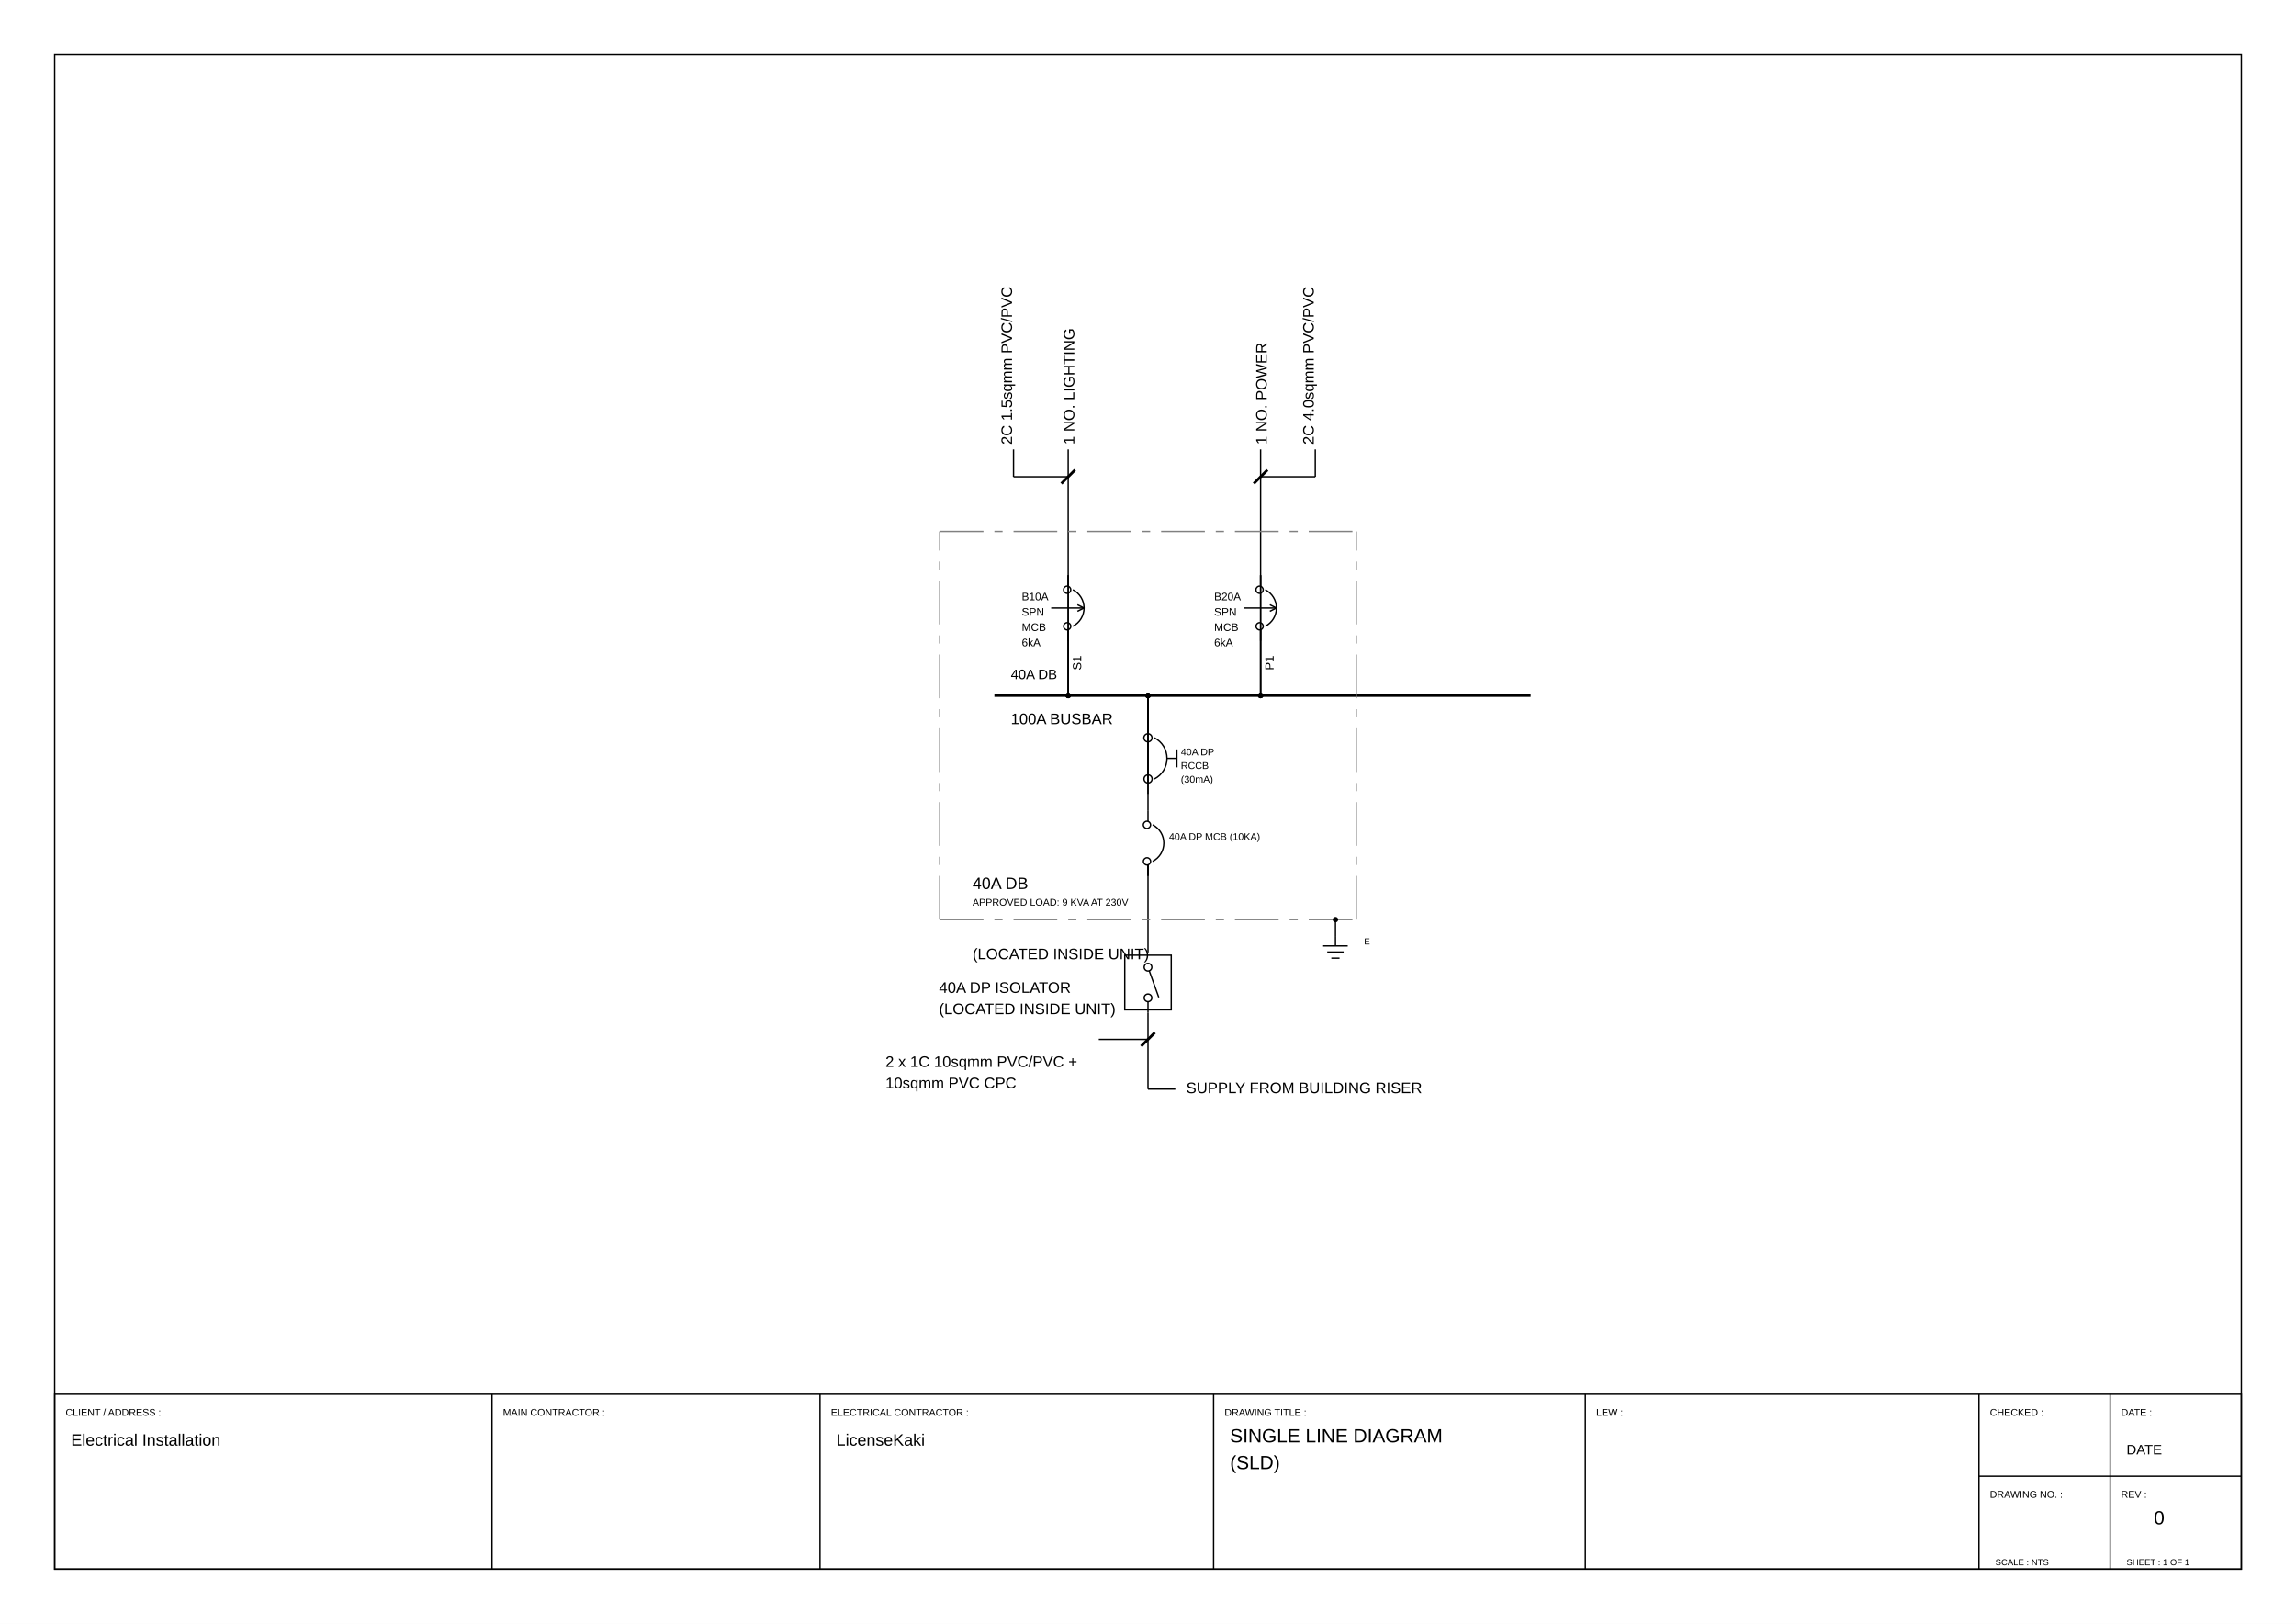
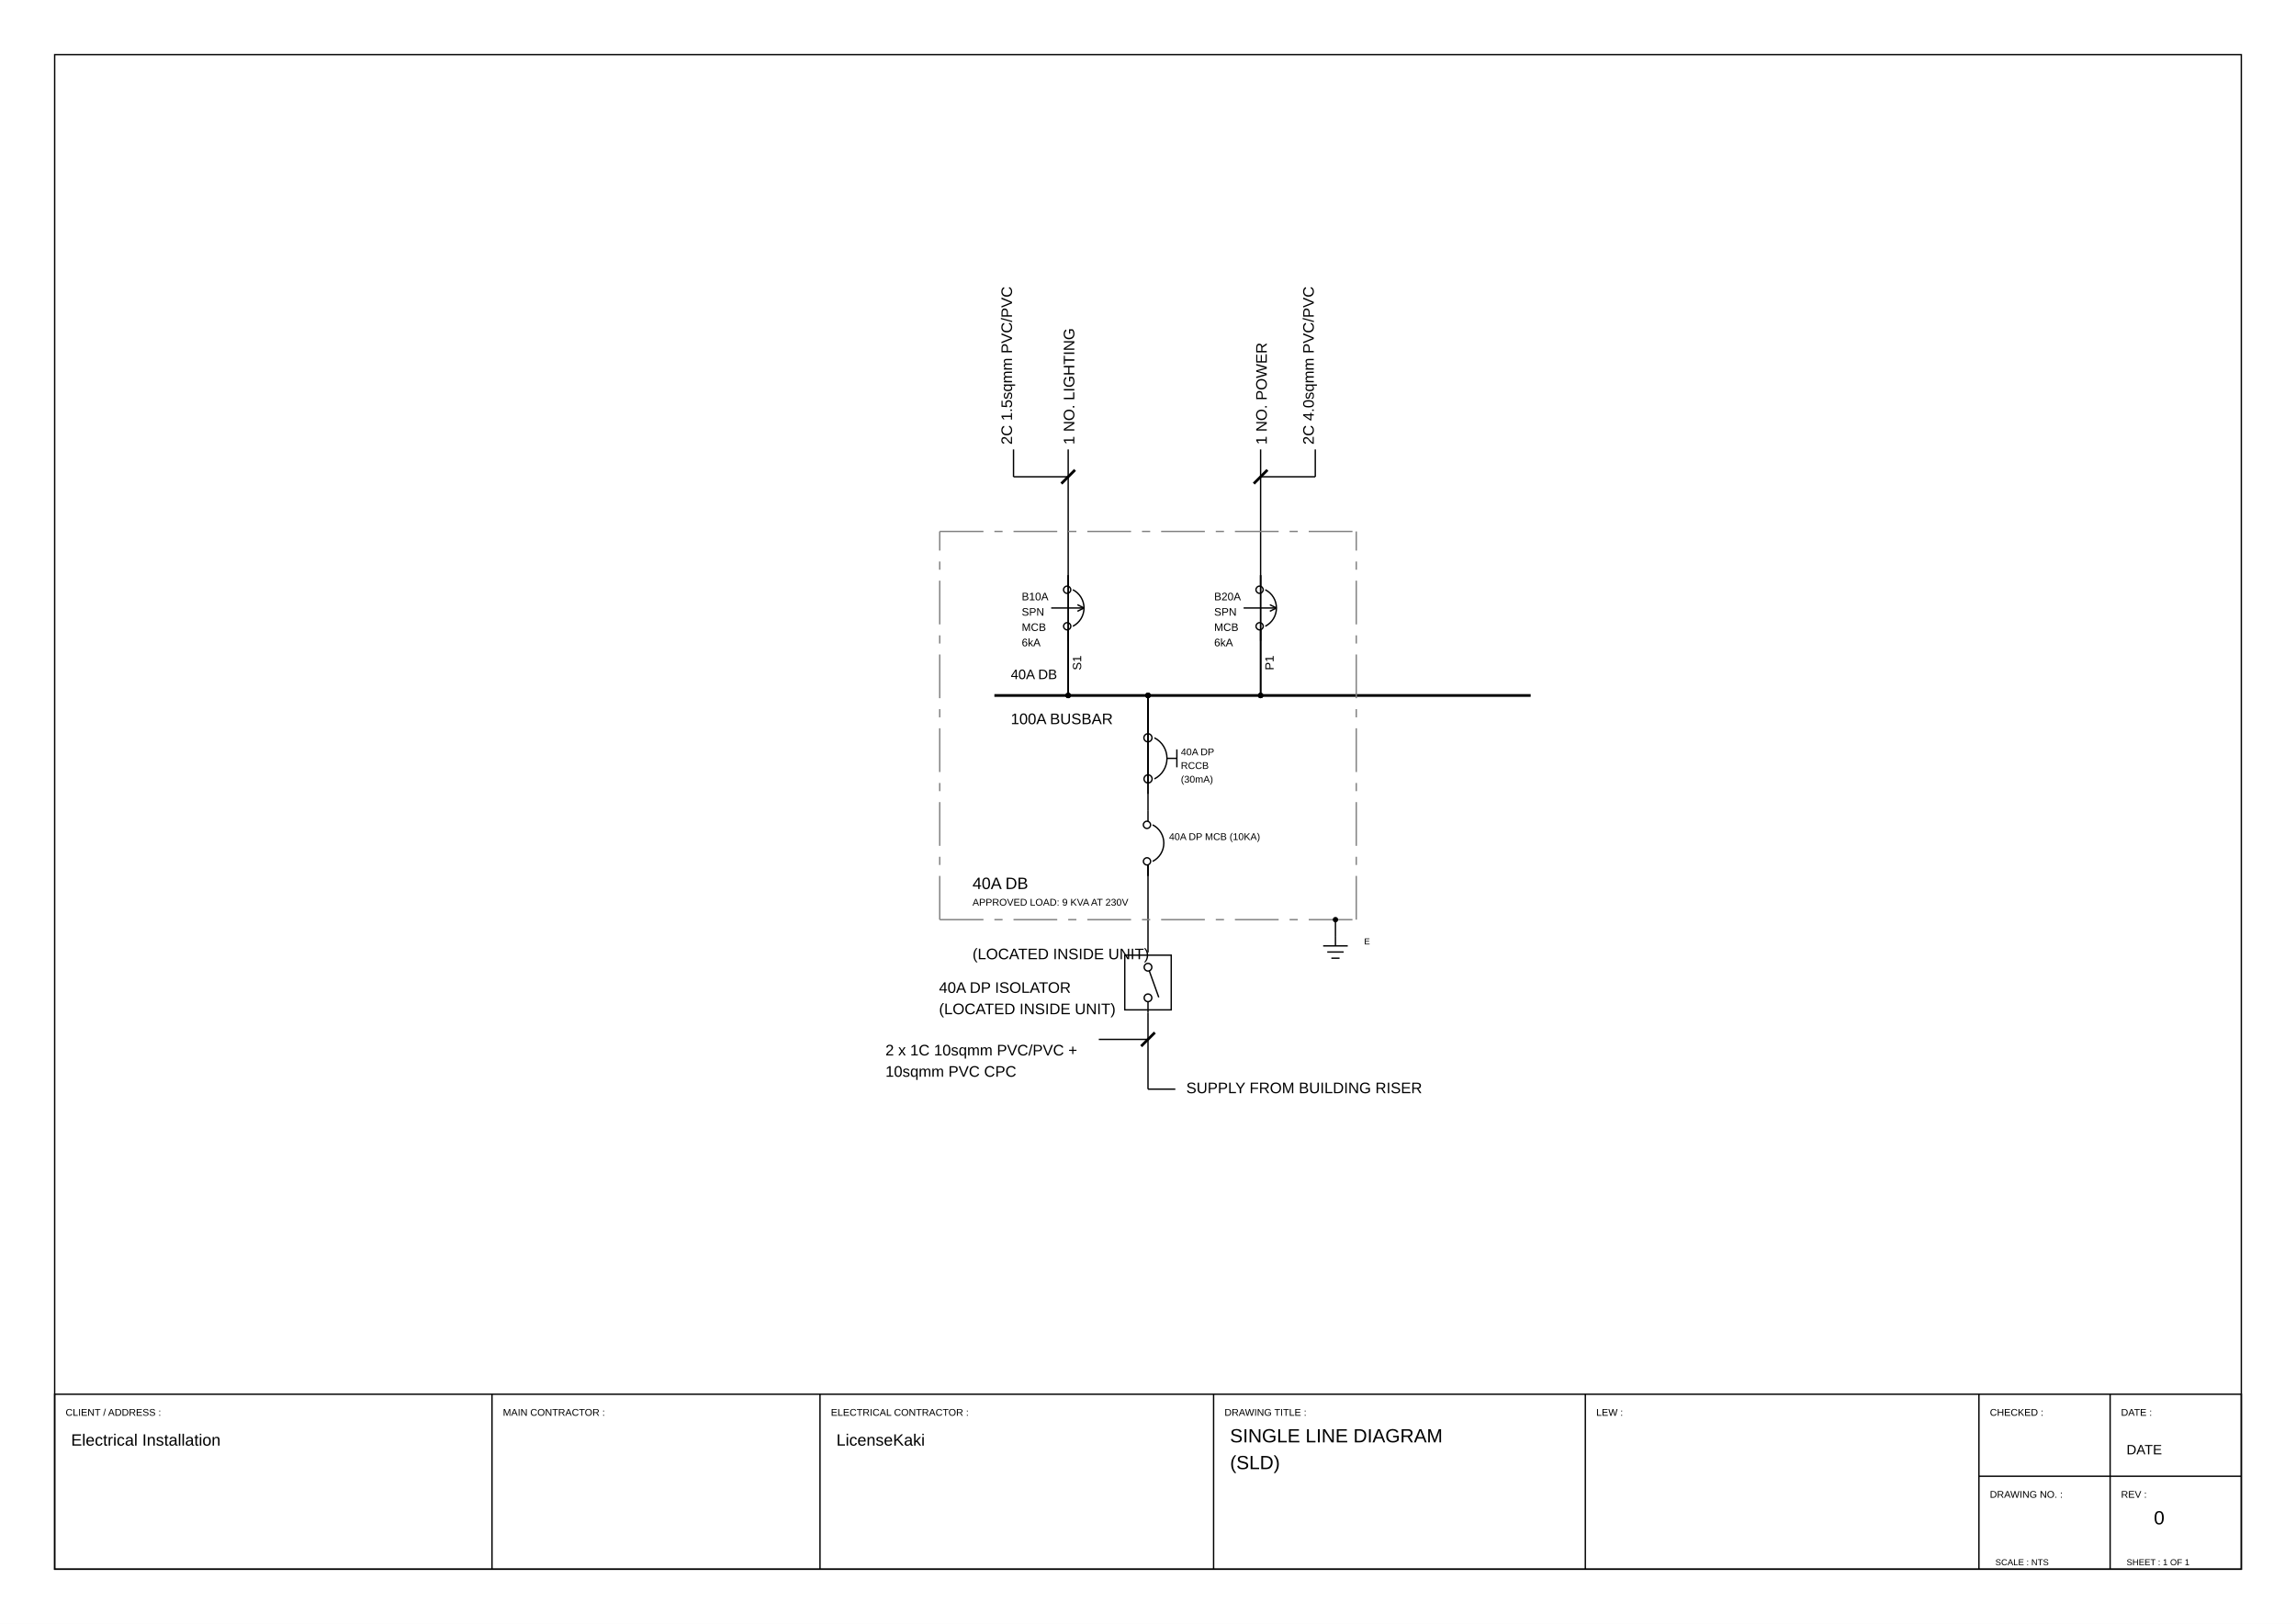
<svg xmlns="http://www.w3.org/2000/svg" viewBox="0 0 420.0 297.0" width="420.0mm" height="297.0mm">
  <rect width="420.0" height="297.0" fill="white" />
  <polygon points="10.00,287.00 410.00,287.00 410.00,10.00 10.00,10.00" stroke="#000000" stroke-width="0.25" fill="none" />
  <polygon points="10.00,287.00 410.00,287.00 410.00,255.00 10.00,255.00" stroke="#000000" stroke-width="0.25" fill="none" />
  <line x1="90.00" y1="255.00" x2="90.00" y2="287.00" stroke="#000000" stroke-width="0.25" fill="none" />
  <line x1="150.00" y1="255.00" x2="150.00" y2="287.00" stroke="#000000" stroke-width="0.25" fill="none" />
  <line x1="222.00" y1="255.00" x2="222.00" y2="287.00" stroke="#000000" stroke-width="0.25" fill="none" />
  <line x1="290.00" y1="255.00" x2="290.00" y2="287.00" stroke="#000000" stroke-width="0.25" fill="none" />
  <line x1="362.00" y1="255.00" x2="362.00" y2="287.00" stroke="#000000" stroke-width="0.25" fill="none" />
  <line x1="362.00" y1="270.00" x2="410.00" y2="270.00" stroke="#000000" stroke-width="0.25" fill="none" />
  <line x1="386.00" y1="255.00" x2="386.00" y2="287.00" stroke="#000000" stroke-width="0.25" fill="none" />
  <text x="12.00" y="258.94" font-family="Arial, Helvetica, sans-serif" font-size="1.8" fill="#000000">CLIENT / ADDRESS :</text>
  <text x="92.00" y="258.94" font-family="Arial, Helvetica, sans-serif" font-size="1.8" fill="#000000">MAIN CONTRACTOR :</text>
  <text x="152.00" y="258.94" font-family="Arial, Helvetica, sans-serif" font-size="1.8" fill="#000000">ELECTRICAL CONTRACTOR :</text>
  <text x="224.00" y="258.94" font-family="Arial, Helvetica, sans-serif" font-size="1.8" fill="#000000">DRAWING TITLE :</text>
  <text x="292.00" y="258.94" font-family="Arial, Helvetica, sans-serif" font-size="1.8" fill="#000000">LEW :</text>
  <text x="364.00" y="258.94" font-family="Arial, Helvetica, sans-serif" font-size="1.8" fill="#000000">CHECKED :</text>
  <text x="388.00" y="258.94" font-family="Arial, Helvetica, sans-serif" font-size="1.8" fill="#000000">DATE :</text>
  <text x="364.00" y="273.94" font-family="Arial, Helvetica, sans-serif" font-size="1.8" fill="#000000">DRAWING NO. :</text>
  <text x="388.00" y="273.94" font-family="Arial, Helvetica, sans-serif" font-size="1.8" fill="#000000">REV :</text>
  <text x="217.00" y="199.94" font-family="Arial, Helvetica, sans-serif" font-size="2.8" fill="#000000">SUPPLY FROM BUILDING RISER</text>
  <circle cx="210.00" cy="182.50" r="0.70" stroke="#000000" stroke-width="0.25" fill="none" />
  <circle cx="210.00" cy="176.90" r="0.70" stroke="#000000" stroke-width="0.25" fill="none" />
  <polyline points="210.23,177.56 211.97,182.41" stroke="#000000" stroke-width="0.25" fill="none" />
  <polygon points="205.75,184.70 214.25,184.70 214.25,174.70 205.75,174.70" stroke="#000000" stroke-width="0.25" fill="none" />
  <text x="171.77" y="181.59" font-family="Arial, Helvetica, sans-serif" font-size="2.8" fill="#000000">
    <tspan x="171.77">40A DP ISOLATOR</tspan>
    <tspan x="171.77" dy="3.9">(LOCATED INSIDE UNIT)</tspan>
  </text>
  <path d="M 210.85,157.54 A 3.75,3.75 0 0,0 210.85,150.86" stroke="#000000" stroke-width="0.25" fill="none" />
  <circle cx="209.81" cy="150.86" r="0.66" stroke="#000000" stroke-width="0.25" fill="none" />
  <circle cx="209.82" cy="157.54" r="0.66" stroke="#000000" stroke-width="0.25" fill="none" />
  <line x1="210.00" y1="158.20" x2="210.00" y2="160.20" stroke="#000000" stroke-width="0.25" fill="none" />
  <line x1="210.00" y1="150.20" x2="210.00" y2="148.20" stroke="#000000" stroke-width="0.25" fill="none" />
  <text x="213.85" y="153.64" font-family="Arial, Helvetica, sans-serif" font-size="1.8" fill="#000000">40A DP MCB (10KA)</text>
  <path d="M 211.17,142.46 A 4.22,4.22 0 0,0 211.17,134.94" stroke="#000000" stroke-width="0.25" fill="none" />
  <circle cx="209.99" cy="134.94" r="0.74" stroke="#000000" stroke-width="0.25" fill="none" />
  <circle cx="210.01" cy="142.46" r="0.74" stroke="#000000" stroke-width="0.25" fill="none" />
  <line x1="213.47" y1="138.70" x2="215.28" y2="138.70" stroke="#000000" stroke-width="0.25" fill="none" />
  <line x1="215.28" y1="140.34" x2="215.28" y2="137.06" stroke="#000000" stroke-width="0.25" fill="none" />
  <line x1="210.00" y1="143.20" x2="210.00" y2="145.20" stroke="#000000" stroke-width="0.25" fill="none" />
  <line x1="210.00" y1="134.20" x2="210.00" y2="132.20" stroke="#000000" stroke-width="0.25" fill="none" />
  <text x="216.01" y="138.14" font-family="Arial, Helvetica, sans-serif" font-size="1.8" fill="#000000">
    <tspan x="216.01">40A DP</tspan>
    <tspan x="216.01" dy="2.5">RCCB </tspan>
    <tspan x="216.01" dy="2.5">(30mA)</tspan>
  </text>
  <line x1="181.90" y1="127.20" x2="280.00" y2="127.20" stroke="#000000" stroke-width="0.50" fill="none" />
  <text x="184.90" y="124.20" font-family="Arial, Helvetica, sans-serif" font-size="2.5" fill="#000000">40A DB</text>
  <text x="184.90" y="132.44" font-family="Arial, Helvetica, sans-serif" font-size="2.8" fill="#000000">100A BUSBAR</text>
  <text x="196.90" y="123.46" font-family="Arial, Helvetica, sans-serif" font-size="2.2" fill="#000000" transform="rotate(-90.0,196.90,122.58)">S1</text>
  <path d="M 196.25,114.54 A 3.75,3.75 0 0,0 196.25,107.86" stroke="#000000" stroke-width="0.25" fill="none" />
  <circle cx="195.21" cy="107.86" r="0.66" stroke="#000000" stroke-width="0.25" fill="none" />
  <circle cx="195.22" cy="114.54" r="0.66" stroke="#000000" stroke-width="0.25" fill="none" />
  <line x1="195.40" y1="115.20" x2="195.40" y2="117.20" stroke="#000000" stroke-width="0.25" fill="none" />
  <line x1="195.40" y1="107.20" x2="195.40" y2="105.20" stroke="#000000" stroke-width="0.25" fill="none" />
  <line x1="192.29" y1="111.20" x2="198.29" y2="111.20" stroke="#000000" stroke-width="0.25" fill="none" />
  <line x1="198.29" y1="111.20" x2="197.09" y2="110.60" stroke="#000000" stroke-width="0.25" fill="none" />
  <line x1="198.29" y1="111.20" x2="197.09" y2="111.80" stroke="#000000" stroke-width="0.25" fill="none" />
  <text x="186.90" y="109.80" font-family="Arial, Helvetica, sans-serif" font-size="2.0" fill="#000000">
    <tspan x="186.90">B10A</tspan>
    <tspan x="186.90" dy="2.8">SPN</tspan>
    <tspan x="186.90" dy="2.8">MCB</tspan>
    <tspan x="186.90" dy="2.8">6kA</tspan>
  </text>
  <text x="195.40" y="82.44" font-family="Arial, Helvetica, sans-serif" font-size="2.8" fill="#000000" transform="rotate(-90.0,195.40,81.32)">1 NO. LIGHTING</text>
  <text x="232.10" y="123.46" font-family="Arial, Helvetica, sans-serif" font-size="2.2" fill="#000000" transform="rotate(-90.0,232.10,122.58)">P1</text>
  <path d="M 231.45,114.54 A 3.75,3.75 0 0,0 231.45,107.86" stroke="#000000" stroke-width="0.25" fill="none" />
  <circle cx="230.41" cy="107.86" r="0.66" stroke="#000000" stroke-width="0.25" fill="none" />
  <circle cx="230.42" cy="114.54" r="0.66" stroke="#000000" stroke-width="0.25" fill="none" />
  <line x1="230.60" y1="115.20" x2="230.60" y2="117.20" stroke="#000000" stroke-width="0.25" fill="none" />
  <line x1="230.60" y1="107.20" x2="230.60" y2="105.20" stroke="#000000" stroke-width="0.25" fill="none" />
  <line x1="227.49" y1="111.20" x2="233.49" y2="111.20" stroke="#000000" stroke-width="0.25" fill="none" />
  <line x1="233.49" y1="111.20" x2="232.29" y2="110.60" stroke="#000000" stroke-width="0.25" fill="none" />
  <line x1="233.49" y1="111.20" x2="232.29" y2="111.80" stroke="#000000" stroke-width="0.25" fill="none" />
  <text x="222.10" y="109.80" font-family="Arial, Helvetica, sans-serif" font-size="2.0" fill="#000000">
    <tspan x="222.10">B20A</tspan>
    <tspan x="222.10" dy="2.8">SPN</tspan>
    <tspan x="222.10" dy="2.8">MCB</tspan>
    <tspan x="222.10" dy="2.8">6kA</tspan>
  </text>
  <text x="230.60" y="82.44" font-family="Arial, Helvetica, sans-serif" font-size="2.8" fill="#000000" transform="rotate(-90.0,230.60,81.32)">1 NO. POWER</text>
  <text x="184.00" y="82.44" font-family="Arial, Helvetica, sans-serif" font-size="2.8" fill="#000000" transform="rotate(-90.0,184.00,81.32)">2C 1.5sqmm PVC/PVC</text>
  <text x="239.20" y="82.44" font-family="Arial, Helvetica, sans-serif" font-size="2.8" fill="#000000" transform="rotate(-90.0,239.20,81.32)">2C 4.0sqmm PVC/PVC</text>
  <text x="177.90" y="162.60" font-family="Arial, Helvetica, sans-serif" font-size="3.0" fill="#000000">40A DB</text>
  <text x="177.90" y="165.64" font-family="Arial, Helvetica, sans-serif" font-size="1.8" fill="#000000">APPROVED LOAD: 9 KVA AT 230V</text>
  <text x="177.90" y="175.44" font-family="Arial, Helvetica, sans-serif" font-size="2.8" fill="#000000">(LOCATED INSIDE UNIT)</text>
  <line x1="244.29" y1="171.20" x2="244.29" y2="173.00" stroke="#000000" stroke-width="0.25" fill="none" />
  <line x1="242.04" y1="173.00" x2="246.54" y2="173.00" stroke="#000000" stroke-width="0.25" fill="none" />
  <line x1="242.79" y1="174.12" x2="245.79" y2="174.12" stroke="#000000" stroke-width="0.25" fill="none" />
  <line x1="243.54" y1="175.25" x2="245.04" y2="175.25" stroke="#000000" stroke-width="0.25" fill="none" />
  <text x="249.54" y="172.73" font-family="Arial, Helvetica, sans-serif" font-size="1.6" fill="#000000">E</text>
-   <text x="161.97" y="195.14" font-family="Arial, Helvetica, sans-serif" font-size="2.8" fill="#000000">
+   <text x="161.97" y="193.03" font-family="Arial, Helvetica, sans-serif" font-size="2.8" fill="#000000">
    <tspan x="161.97">2 x 1C 10sqmm PVC/PVC +</tspan>
    <tspan x="161.97" dy="3.9">10sqmm PVC CPC</tspan>
  </text>
  <line x1="210.00" y1="199.20" x2="215.00" y2="199.20" stroke="#000000" stroke-width="0.25" fill="none" />
  <line x1="210.00" y1="199.20" x2="210.00" y2="185.20" stroke="#000000" stroke-width="0.25" fill="none" />
  <line x1="210.00" y1="185.20" x2="210.00" y2="183.20" stroke="#000000" stroke-width="0.25" fill="none" />
  <line x1="210.00" y1="174.20" x2="210.00" y2="172.20" stroke="#000000" stroke-width="0.25" fill="none" />
  <line x1="210.00" y1="172.20" x2="210.00" y2="158.20" stroke="#000000" stroke-width="0.25" fill="none" />
  <line x1="210.00" y1="160.20" x2="210.00" y2="158.20" stroke="#000000" stroke-width="0.25" fill="none" />
  <line x1="210.00" y1="127.20" x2="210.00" y2="148.20" stroke="#000000" stroke-width="0.25" fill="none" />
  <line x1="210.00" y1="127.20" x2="210.00" y2="143.20" stroke="#000000" stroke-width="0.25" fill="none" />
  <line x1="210.00" y1="127.20" x2="210.00" y2="143.20" stroke="#000000" stroke-width="0.25" fill="none" />
  <line x1="210.00" y1="127.20" x2="210.00" y2="132.20" stroke="#000000" stroke-width="0.25" fill="none" />
  <line x1="210.00" y1="132.20" x2="210.00" y2="127.20" stroke="#000000" stroke-width="0.25" fill="none" />
  <line x1="195.40" y1="127.20" x2="195.40" y2="115.20" stroke="#000000" stroke-width="0.25" fill="none" />
  <line x1="195.40" y1="127.20" x2="195.40" y2="105.20" stroke="#000000" stroke-width="0.25" fill="none" />
  <line x1="195.40" y1="127.20" x2="195.40" y2="82.20" stroke="#000000" stroke-width="0.25" fill="none" />
  <line x1="230.60" y1="127.20" x2="230.60" y2="115.20" stroke="#000000" stroke-width="0.25" fill="none" />
  <line x1="230.60" y1="127.20" x2="230.60" y2="105.20" stroke="#000000" stroke-width="0.25" fill="none" />
  <line x1="230.60" y1="127.20" x2="230.60" y2="82.20" stroke="#000000" stroke-width="0.25" fill="none" />
  <line x1="185.40" y1="87.20" x2="185.40" y2="82.20" stroke="#000000" stroke-width="0.25" fill="none" />
  <line x1="240.60" y1="87.20" x2="240.60" y2="82.20" stroke="#000000" stroke-width="0.25" fill="none" />
  <line x1="244.29" y1="168.20" x2="244.29" y2="171.20" stroke="#000000" stroke-width="0.25" fill="none" />
  <line x1="208.75" y1="191.35" x2="211.25" y2="188.85" stroke="#000000" stroke-width="0.50" fill="none" />
  <line x1="194.15" y1="88.45" x2="196.65" y2="85.95" stroke="#000000" stroke-width="0.50" fill="none" />
  <line x1="229.35" y1="88.45" x2="231.85" y2="85.95" stroke="#000000" stroke-width="0.50" fill="none" />
  <line x1="210.00" y1="190.10" x2="201.00" y2="190.10" stroke="#000000" stroke-width="0.25" fill="none" />
  <line x1="185.40" y1="87.20" x2="195.40" y2="87.20" stroke="#000000" stroke-width="0.25" fill="none" />
  <line x1="230.60" y1="87.20" x2="240.60" y2="87.20" stroke="#000000" stroke-width="0.25" fill="none" />
  <line x1="171.90" y1="168.20" x2="179.90" y2="168.20" stroke="#808080" stroke-width="0.25" fill="none" />
  <line x1="181.90" y1="168.20" x2="183.40" y2="168.20" stroke="#808080" stroke-width="0.25" fill="none" />
  <line x1="185.40" y1="168.20" x2="193.40" y2="168.20" stroke="#808080" stroke-width="0.25" fill="none" />
  <line x1="195.40" y1="168.20" x2="196.90" y2="168.20" stroke="#808080" stroke-width="0.25" fill="none" />
  <line x1="198.90" y1="168.20" x2="206.90" y2="168.20" stroke="#808080" stroke-width="0.25" fill="none" />
  <line x1="208.90" y1="168.20" x2="210.40" y2="168.20" stroke="#808080" stroke-width="0.25" fill="none" />
  <line x1="212.40" y1="168.20" x2="220.40" y2="168.20" stroke="#808080" stroke-width="0.25" fill="none" />
  <line x1="222.40" y1="168.20" x2="223.90" y2="168.20" stroke="#808080" stroke-width="0.25" fill="none" />
  <line x1="225.90" y1="168.20" x2="233.90" y2="168.20" stroke="#808080" stroke-width="0.25" fill="none" />
  <line x1="235.90" y1="168.20" x2="237.40" y2="168.20" stroke="#808080" stroke-width="0.25" fill="none" />
  <line x1="239.40" y1="168.20" x2="247.40" y2="168.20" stroke="#808080" stroke-width="0.25" fill="none" />
  <line x1="171.90" y1="97.20" x2="179.90" y2="97.20" stroke="#808080" stroke-width="0.25" fill="none" />
  <line x1="181.90" y1="97.20" x2="183.40" y2="97.20" stroke="#808080" stroke-width="0.25" fill="none" />
  <line x1="185.40" y1="97.20" x2="193.40" y2="97.20" stroke="#808080" stroke-width="0.25" fill="none" />
  <line x1="195.40" y1="97.20" x2="196.90" y2="97.20" stroke="#808080" stroke-width="0.25" fill="none" />
  <line x1="198.90" y1="97.20" x2="206.90" y2="97.20" stroke="#808080" stroke-width="0.25" fill="none" />
  <line x1="208.90" y1="97.20" x2="210.40" y2="97.20" stroke="#808080" stroke-width="0.25" fill="none" />
  <line x1="212.40" y1="97.20" x2="220.40" y2="97.20" stroke="#808080" stroke-width="0.25" fill="none" />
  <line x1="222.40" y1="97.20" x2="223.90" y2="97.20" stroke="#808080" stroke-width="0.25" fill="none" />
  <line x1="225.90" y1="97.20" x2="233.90" y2="97.20" stroke="#808080" stroke-width="0.25" fill="none" />
  <line x1="235.90" y1="97.20" x2="237.40" y2="97.20" stroke="#808080" stroke-width="0.25" fill="none" />
  <line x1="239.40" y1="97.20" x2="247.40" y2="97.20" stroke="#808080" stroke-width="0.25" fill="none" />
  <line x1="171.90" y1="168.20" x2="171.90" y2="160.20" stroke="#808080" stroke-width="0.25" fill="none" />
  <line x1="171.90" y1="158.20" x2="171.90" y2="156.70" stroke="#808080" stroke-width="0.25" fill="none" />
  <line x1="171.90" y1="154.70" x2="171.90" y2="146.70" stroke="#808080" stroke-width="0.25" fill="none" />
  <line x1="171.90" y1="144.70" x2="171.90" y2="143.20" stroke="#808080" stroke-width="0.25" fill="none" />
  <line x1="171.90" y1="141.20" x2="171.90" y2="133.20" stroke="#808080" stroke-width="0.25" fill="none" />
  <line x1="171.90" y1="131.20" x2="171.90" y2="129.70" stroke="#808080" stroke-width="0.25" fill="none" />
  <line x1="171.90" y1="127.70" x2="171.90" y2="119.70" stroke="#808080" stroke-width="0.25" fill="none" />
  <line x1="171.90" y1="117.70" x2="171.90" y2="116.20" stroke="#808080" stroke-width="0.25" fill="none" />
  <line x1="171.90" y1="114.20" x2="171.90" y2="106.20" stroke="#808080" stroke-width="0.25" fill="none" />
  <line x1="171.90" y1="104.20" x2="171.90" y2="102.70" stroke="#808080" stroke-width="0.25" fill="none" />
  <line x1="171.90" y1="100.70" x2="171.90" y2="97.20" stroke="#808080" stroke-width="0.25" fill="none" />
  <line x1="248.10" y1="168.20" x2="248.10" y2="160.20" stroke="#808080" stroke-width="0.25" fill="none" />
  <line x1="248.10" y1="158.20" x2="248.10" y2="156.70" stroke="#808080" stroke-width="0.25" fill="none" />
  <line x1="248.10" y1="154.70" x2="248.10" y2="146.70" stroke="#808080" stroke-width="0.25" fill="none" />
  <line x1="248.10" y1="144.70" x2="248.10" y2="143.20" stroke="#808080" stroke-width="0.25" fill="none" />
  <line x1="248.10" y1="141.20" x2="248.10" y2="133.20" stroke="#808080" stroke-width="0.25" fill="none" />
  <line x1="248.10" y1="131.20" x2="248.10" y2="129.70" stroke="#808080" stroke-width="0.25" fill="none" />
  <line x1="248.10" y1="127.70" x2="248.10" y2="119.70" stroke="#808080" stroke-width="0.25" fill="none" />
  <line x1="248.10" y1="117.70" x2="248.10" y2="116.20" stroke="#808080" stroke-width="0.25" fill="none" />
  <line x1="248.10" y1="114.20" x2="248.10" y2="106.20" stroke="#808080" stroke-width="0.25" fill="none" />
  <line x1="248.10" y1="104.20" x2="248.10" y2="102.70" stroke="#808080" stroke-width="0.25" fill="none" />
  <line x1="248.10" y1="100.70" x2="248.10" y2="97.20" stroke="#808080" stroke-width="0.25" fill="none" />
  <circle cx="195.40" cy="127.20" r="0.50" fill="rgb(0,0,0)" stroke="none" />
  <circle cx="230.60" cy="127.20" r="0.50" fill="rgb(0,0,0)" stroke="none" />
  <circle cx="244.29" cy="168.20" r="0.50" fill="rgb(0,0,0)" stroke="none" />
  <circle cx="210.00" cy="127.20" r="0.50" fill="rgb(0,0,0)" stroke="none" />
  <circle cx="210.00" cy="127.20" r="0.50" fill="rgb(0,0,0)" stroke="none" />
  <circle cx="210.00" cy="127.20" r="0.50" fill="rgb(0,0,0)" stroke="none" />
  <circle cx="210.00" cy="127.20" r="0.50" fill="rgb(0,0,0)" stroke="none" />
  <circle cx="195.40" cy="127.20" r="0.50" fill="rgb(0,0,0)" stroke="none" />
  <circle cx="195.40" cy="127.20" r="0.50" fill="rgb(0,0,0)" stroke="none" />
  <circle cx="230.60" cy="127.20" r="0.50" fill="rgb(0,0,0)" stroke="none" />
  <circle cx="230.60" cy="127.20" r="0.50" fill="rgb(0,0,0)" stroke="none" />
  <text x="13.00" y="264.40" font-family="Arial, Helvetica, sans-serif" font-size="3.0" fill="#000000">Electrical Installation</text>
  <text x="153.00" y="264.40" font-family="Arial, Helvetica, sans-serif" font-size="3.0" fill="#000000">LicenseKaki</text>
  <text x="225.00" y="263.80" font-family="Arial, Helvetica, sans-serif" font-size="3.5" fill="#000000">
    <tspan x="225.00">SINGLE LINE DIAGRAM</tspan>
    <tspan x="225.00" dy="4.9">(SLD)</tspan>
  </text>
  <text x="389.00" y="266.00" font-family="Arial, Helvetica, sans-serif" font-size="2.5" fill="#000000">DATE</text>
  <text x="365.00" y="278.00" font-family="Arial, Helvetica, sans-serif" font-size="2.5" fill="#000000" />
  <text x="394.00" y="278.80" font-family="Arial, Helvetica, sans-serif" font-size="3.5" fill="#000000">0</text>
  <text x="365.00" y="286.28" font-family="Arial, Helvetica, sans-serif" font-size="1.6" fill="#000000">SCALE : NTS</text>
  <text x="389.00" y="286.28" font-family="Arial, Helvetica, sans-serif" font-size="1.6" fill="#000000">SHEET : 1 OF 1</text>
</svg>
